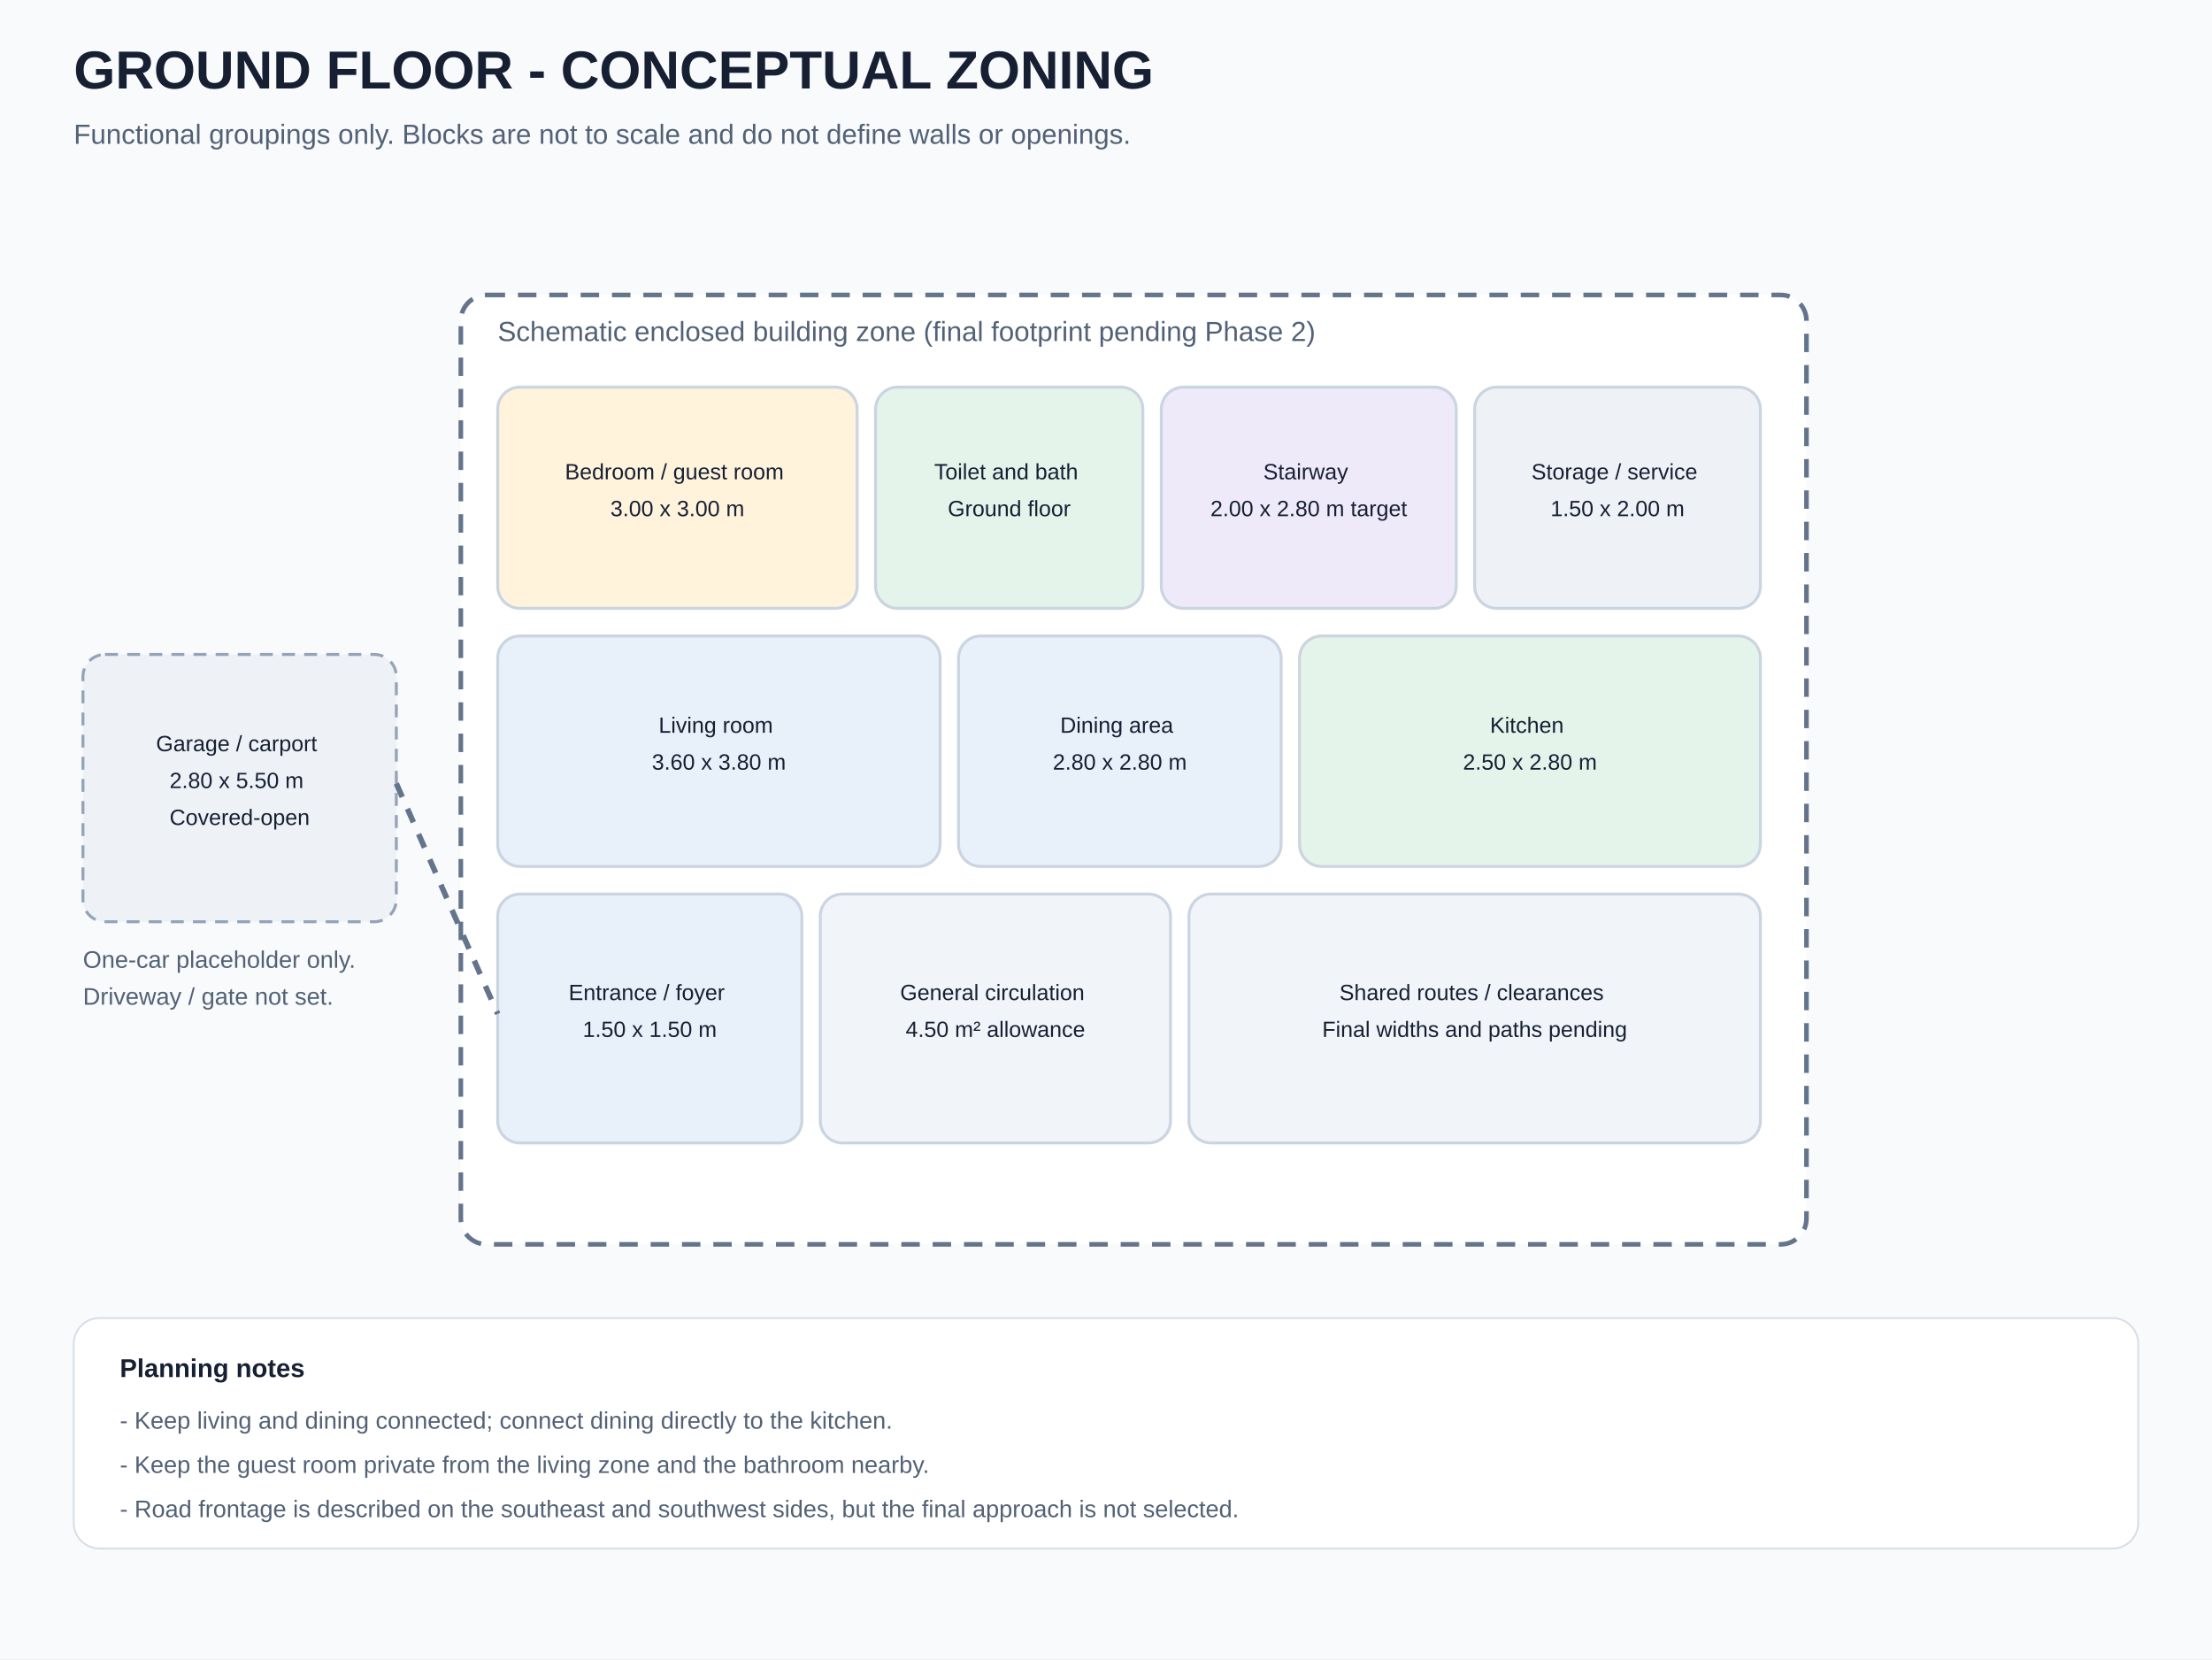
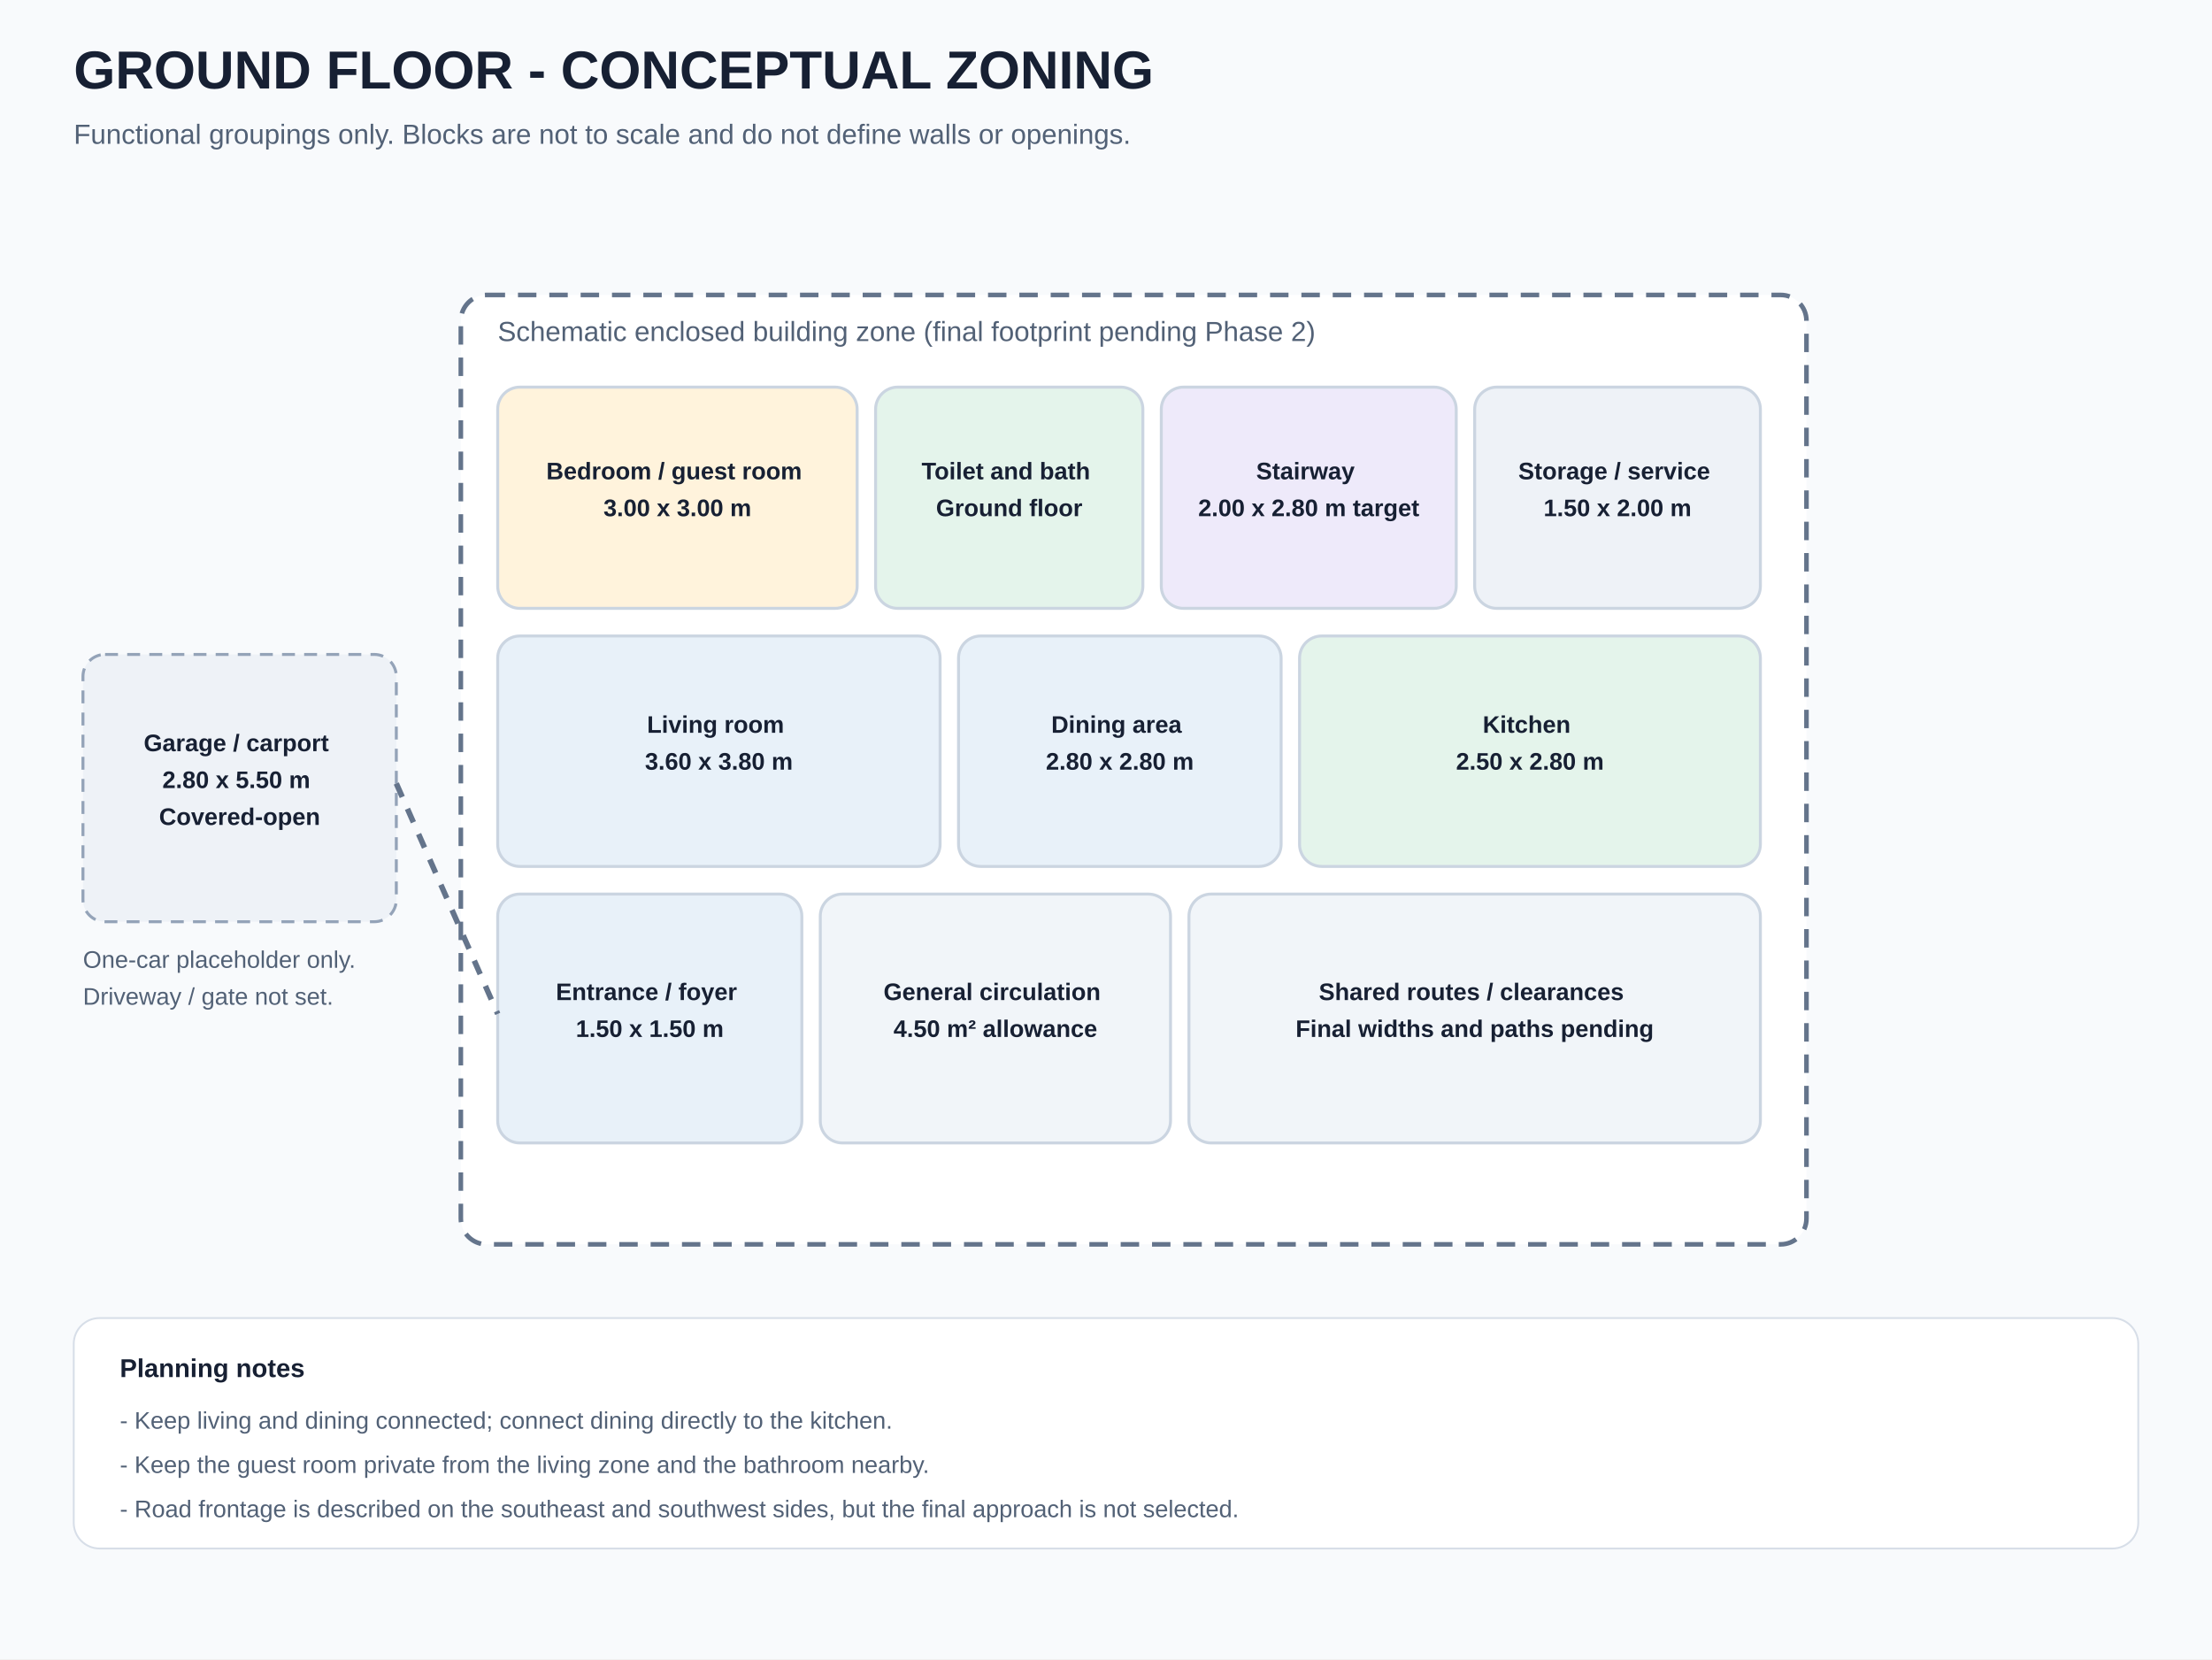
<svg xmlns="http://www.w3.org/2000/svg" width="1200" height="900" viewBox="0 0 1200 900" role="img" aria-labelledby="title description">
  <style>
    text{font-family:Arial,Helvetica,sans-serif;fill:#172033}
    .title{font-size:29px;font-weight:700}
    .sub{font-size:15px;fill:#526176}
    .zone-title{font-size:14px;font-weight:700}
    .zone-size{font-size:12px;fill:#526176}
+     .node-label{font-size:13px;font-weight:600}
    .note{font-size:13px;fill:#526176}
    .key{font-size:13px;font-weight:600}
  </style>
  <rect width="1200" height="900" fill="#f8fafc" />
  <text class="title" x="40" y="48">GROUND FLOOR - CONCEPTUAL ZONING</text>
  <text class="sub" x="40" y="78">Functional groupings only. Blocks are not to scale and do not define walls or openings.</text>
  <rect x="250" y="160" width="730" height="515" rx="14" fill="#ffffff" stroke="#64748b" stroke-width="2.5" stroke-dasharray="10 7" />
  <text class="sub" x="270" y="185">Schematic enclosed building zone (final footprint pending Phase 2)</text>
  <g>
    <rect x="270" y="210" width="195" height="120" rx="12" fill="#fff3dc" stroke="#cbd5e1" stroke-width="1.6" />
    <text class="node-label" x="367.5" y="260" text-anchor="middle">
      <tspan x="367.5" dy="0">Bedroom / guest room</tspan>
      <tspan x="367.5" dy="20">3.00 x 3.00 m</tspan>
    </text>
  </g>
  <g>
    <rect x="475" y="210" width="145" height="120" rx="12" fill="#e4f4eb" stroke="#cbd5e1" stroke-width="1.6" />
    <text class="node-label" x="547.5" y="260" text-anchor="middle">
      <tspan x="547.5" dy="0">Toilet and bath</tspan>
      <tspan x="547.5" dy="20">Ground floor</tspan>
    </text>
  </g>
  <g>
    <rect x="630" y="210" width="160" height="120" rx="12" fill="#eeeafa" stroke="#cbd5e1" stroke-width="1.6" />
    <text class="node-label" x="710" y="260" text-anchor="middle">
      <tspan x="710" dy="0">Stairway</tspan>
      <tspan x="710" dy="20">2.00 x 2.80 m target</tspan>
    </text>
  </g>
  <g>
    <rect x="800" y="210" width="155" height="120" rx="12" fill="#eef2f7" stroke="#cbd5e1" stroke-width="1.6" />
    <text class="node-label" x="877.5" y="260" text-anchor="middle">
      <tspan x="877.5" dy="0">Storage / service</tspan>
      <tspan x="877.5" dy="20">1.50 x 2.00 m</tspan>
    </text>
  </g>
  <g>
    <rect x="270" y="345" width="240" height="125" rx="12" fill="#e8f1f9" stroke="#cbd5e1" stroke-width="1.6" />
    <text class="node-label" x="390" y="397.5" text-anchor="middle">
      <tspan x="390" dy="0">Living room</tspan>
      <tspan x="390" dy="20">3.60 x 3.80 m</tspan>
    </text>
  </g>
  <g>
    <rect x="520" y="345" width="175" height="125" rx="12" fill="#e8f1f9" stroke="#cbd5e1" stroke-width="1.6" />
    <text class="node-label" x="607.5" y="397.5" text-anchor="middle">
      <tspan x="607.5" dy="0">Dining area</tspan>
      <tspan x="607.5" dy="20">2.80 x 2.80 m</tspan>
    </text>
  </g>
  <g>
    <rect x="705" y="345" width="250" height="125" rx="12" fill="#e4f4eb" stroke="#cbd5e1" stroke-width="1.6" />
    <text class="node-label" x="830" y="397.5" text-anchor="middle">
      <tspan x="830" dy="0">Kitchen</tspan>
      <tspan x="830" dy="20">2.50 x 2.80 m</tspan>
    </text>
  </g>
  <g>
    <rect x="270" y="485" width="165" height="135" rx="12" fill="#e8f1f9" stroke="#cbd5e1" stroke-width="1.6" />
    <text class="node-label" x="352.5" y="542.5" text-anchor="middle">
      <tspan x="352.5" dy="0">Entrance / foyer</tspan>
      <tspan x="352.5" dy="20">1.50 x 1.50 m</tspan>
    </text>
  </g>
  <g>
    <rect x="445" y="485" width="190" height="135" rx="12" fill="#f1f5f9" stroke="#cbd5e1" stroke-width="1.6" />
    <text class="node-label" x="540" y="542.5" text-anchor="middle">
      <tspan x="540" dy="0">General circulation</tspan>
      <tspan x="540" dy="20">4.50 m² allowance</tspan>
    </text>
  </g>
  <g>
    <rect x="645" y="485" width="310" height="135" rx="12" fill="#f1f5f9" stroke="#cbd5e1" stroke-width="1.6" />
    <text class="node-label" x="800" y="542.5" text-anchor="middle">
      <tspan x="800" dy="0">Shared routes / clearances</tspan>
      <tspan x="800" dy="20">Final widths and paths pending</tspan>
    </text>
  </g>
  <g>
    <rect x="45" y="355" width="170" height="145" rx="12" fill="#eef2f7" stroke="#94a3b8" stroke-width="1.6" stroke-dasharray="7 5" />
    <text class="node-label" x="130" y="407.5" text-anchor="middle">
      <tspan x="130" dy="0">Garage / carport</tspan>
      <tspan x="130" dy="20">2.80 x 5.50 m</tspan>
      <tspan x="130" dy="20">Covered-open</tspan>
    </text>
  </g>
  <line x1="215" y1="425" x2="270" y2="550" stroke="#64748b" stroke-width="3" stroke-dasharray="8 7" />
  <text class="note" x="45" y="525">One-car placeholder only.</text>
  <text class="note" x="45" y="545">Driveway / gate not set.</text>
  <rect x="40" y="715" width="1120" height="125" rx="14" fill="#ffffff" stroke="#d7dee8" />
  <text class="zone-title" x="65" y="747">Planning notes</text>
  <text class="note" x="65" y="775">- Keep living and dining connected; connect dining directly to the kitchen.</text>
  <text class="note" x="65" y="799">- Keep the guest room private from the living zone and the bathroom nearby.</text>
  <text class="note" x="65" y="823">- Road frontage is described on the southeast and southwest sides, but the final approach is not selected.</text>
</svg>
